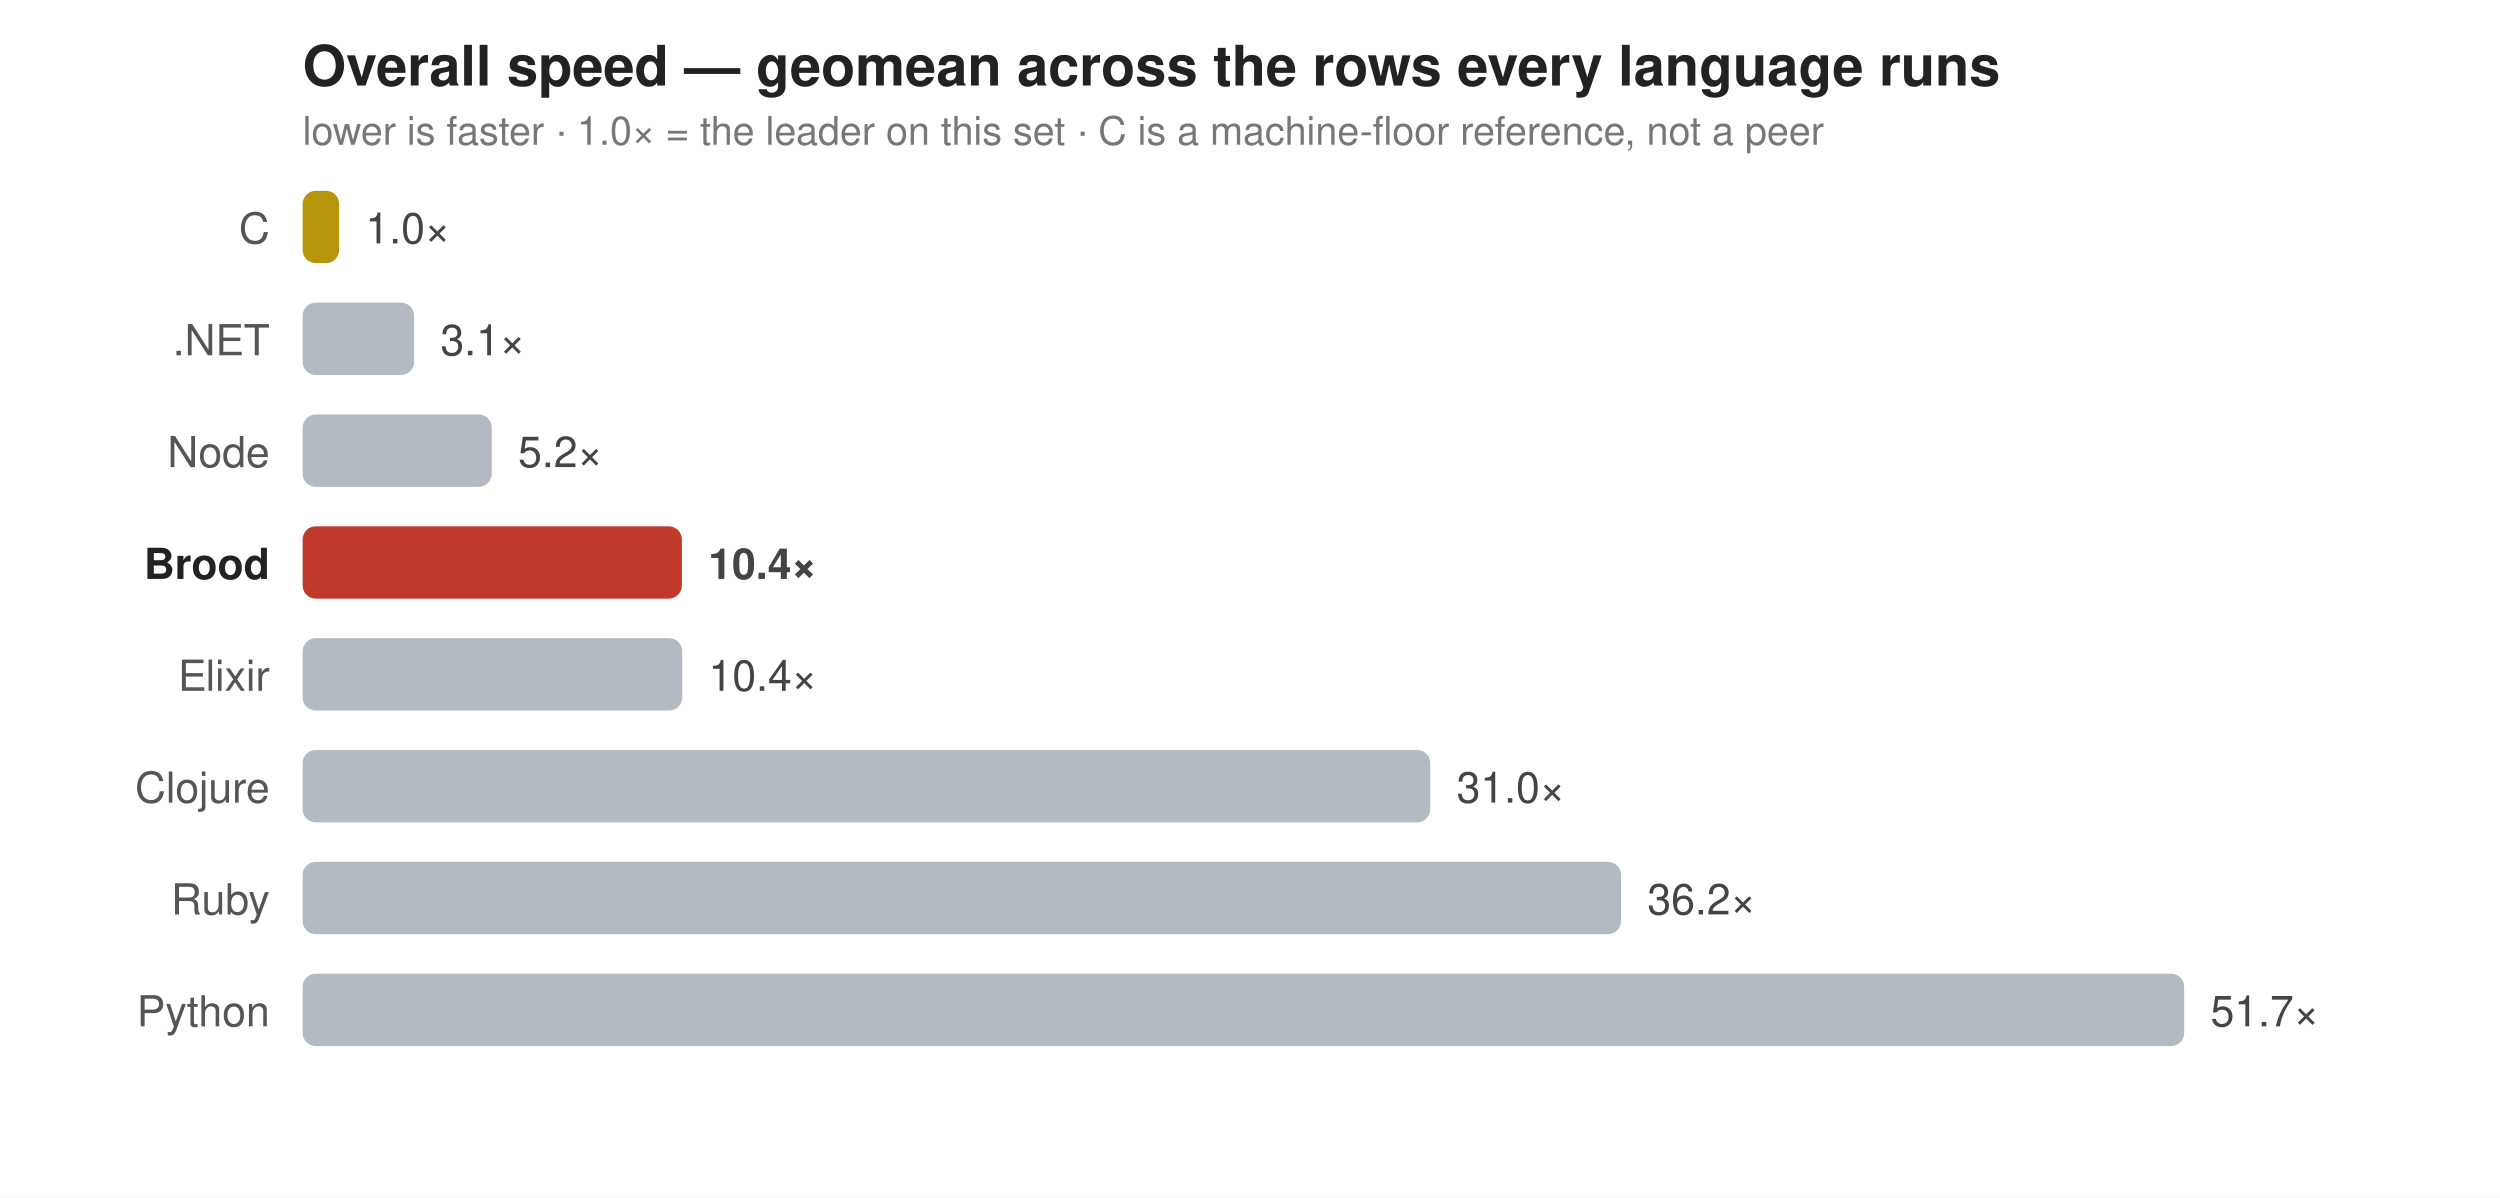
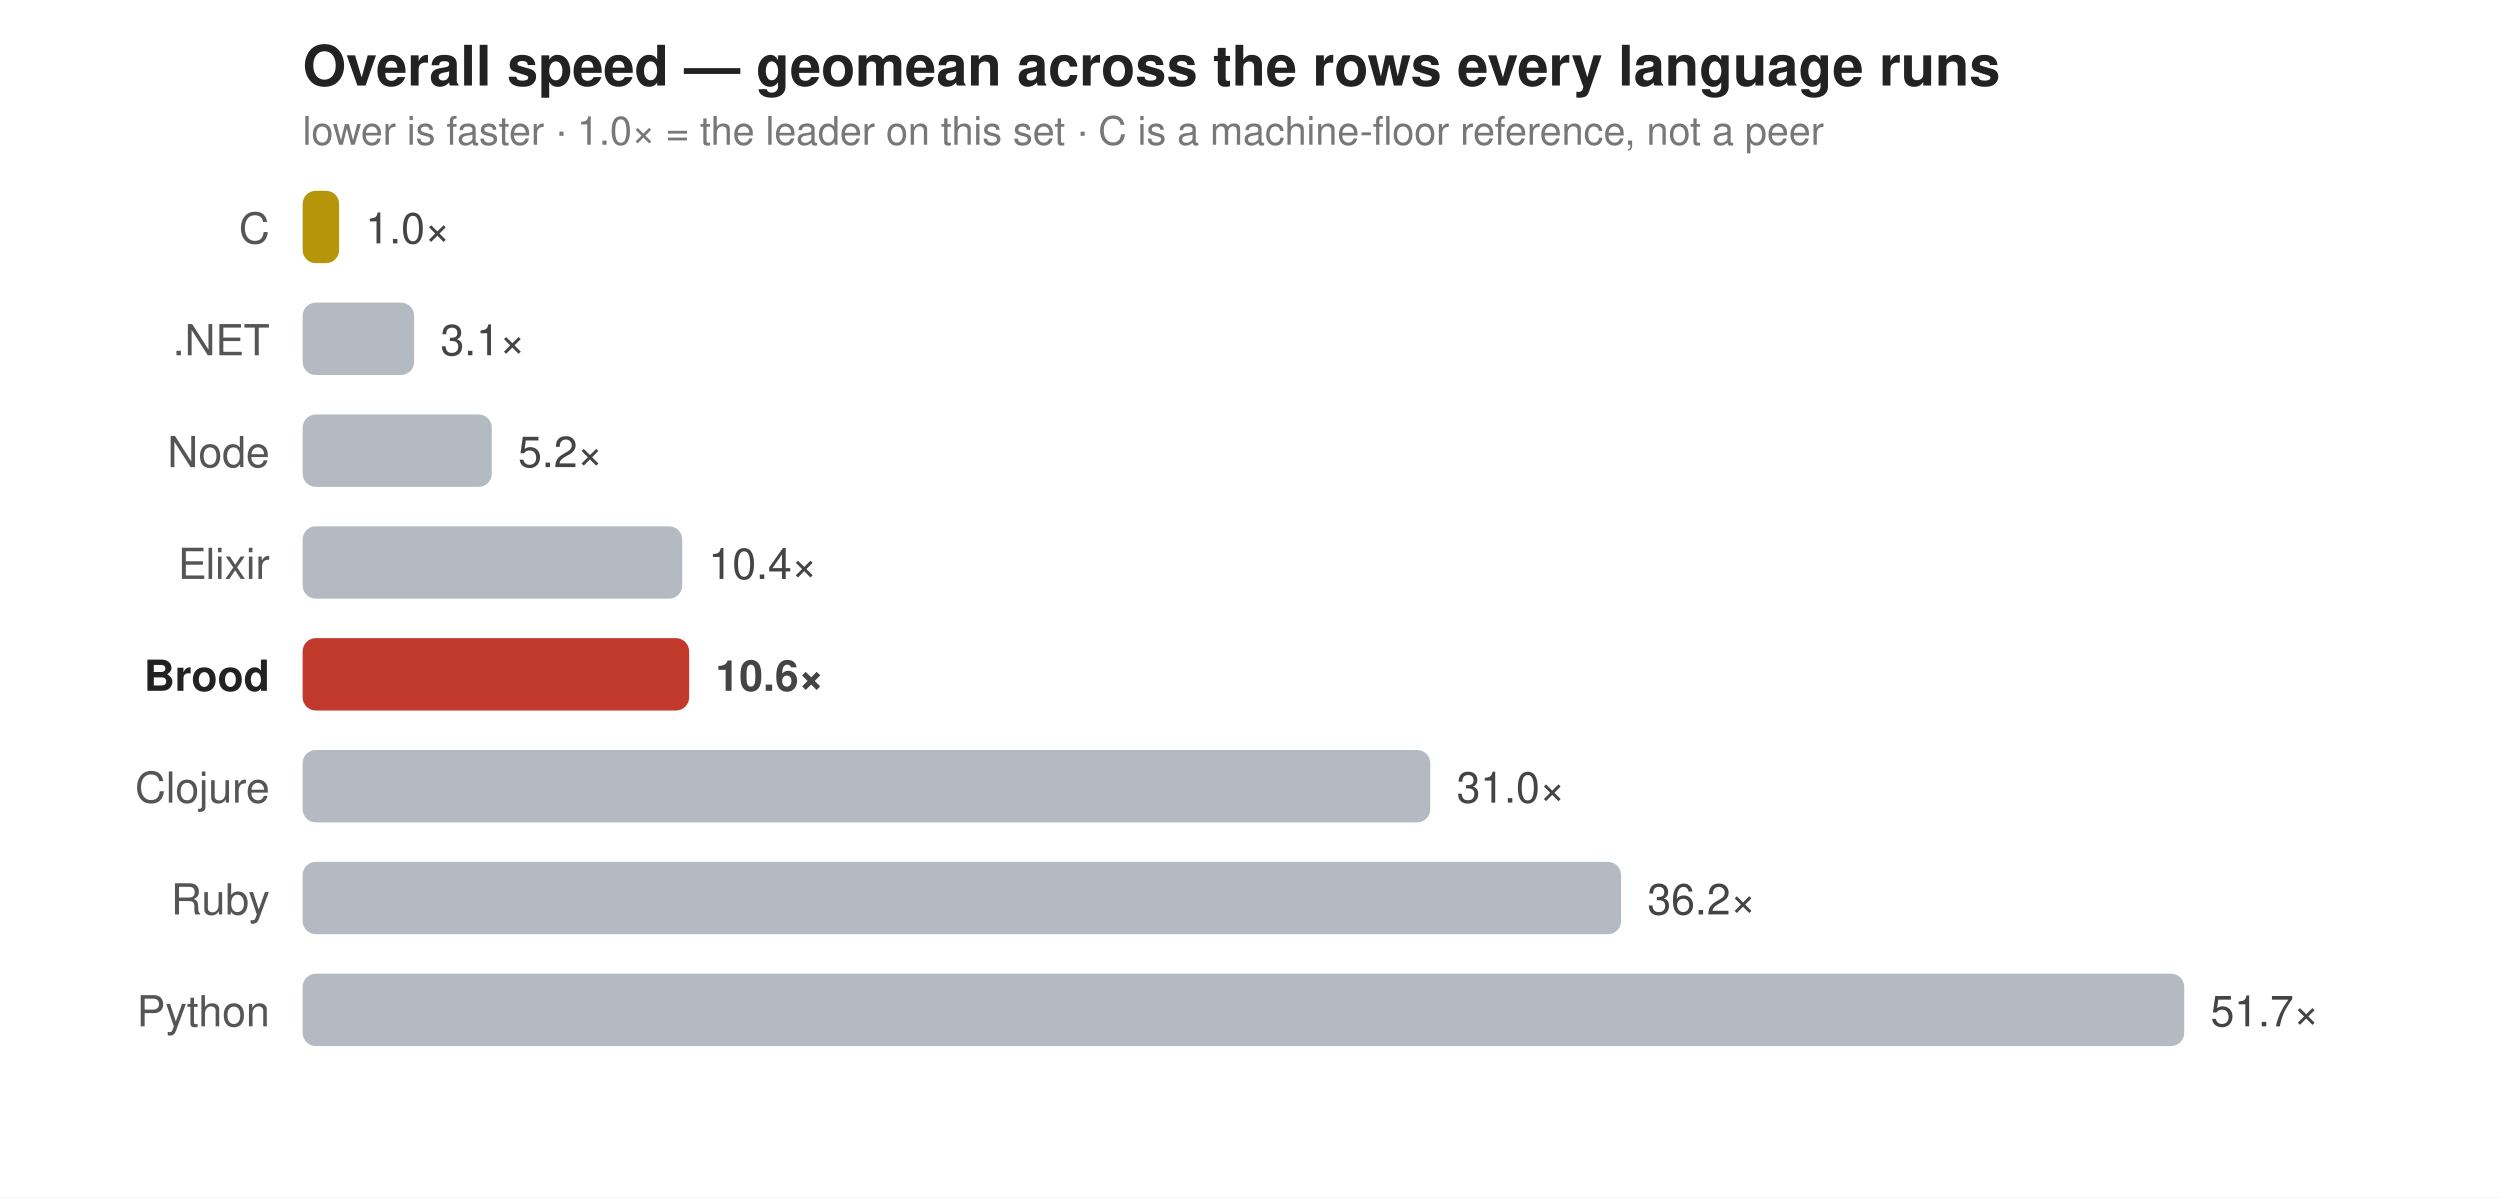
<svg xmlns="http://www.w3.org/2000/svg" width="760" height="364" viewBox="0 0 760 364" font-family="system-ui,Segoe UI,Helvetica,Arial,sans-serif">
  <rect width="760" height="364" fill="#ffffff" />
  <text x="92" y="26" font-size="17" font-weight="700" fill="#222">Overall speed — geomean across the rows every language runs</text>
  <text x="92" y="44" font-size="12" fill="#777">lower is faster · 1.0× = the leader on this set · C is a machine-floor reference, not a peer</text>
  <rect x="92" y="58" width="11.1" height="22" rx="4" fill="#b7950b" />
  <text x="82" y="74" text-anchor="end" font-size="13" font-weight="500" fill="#555">C</text>
  <text x="111.1" y="74" font-size="13" font-weight="400" fill="#444">1.0×</text>
  <rect x="92" y="92" width="33.9" height="22" rx="4" fill="#b3bac1" />
  <text x="82" y="108" text-anchor="end" font-size="13" font-weight="500" fill="#555">.NET</text>
  <text x="133.9" y="108" font-size="13" font-weight="400" fill="#444">3.1×</text>
  <rect x="92" y="126" width="57.5" height="22" rx="4" fill="#b3bac1" />
  <text x="82" y="142" text-anchor="end" font-size="13" font-weight="500" fill="#555">Node</text>
  <text x="157.5" y="142" font-size="13" font-weight="400" fill="#444">5.2×</text>
-   <rect x="92" y="160" width="115.3" height="22" rx="4" fill="#c0392b" />
-   <text x="82" y="176" text-anchor="end" font-size="13" font-weight="700" fill="#222">Brood</text>
-   <text x="215.3" y="176" font-size="13" font-weight="700" fill="#444">10.4×</text>
-   <rect x="92" y="194" width="115.4" height="22" rx="4" fill="#b3bac1" />
-   <text x="82" y="210" text-anchor="end" font-size="13" font-weight="500" fill="#555">Elixir</text>
-   <text x="215.4" y="210" font-size="13" font-weight="400" fill="#444">10.4×</text>
+   <rect x="92" y="160" width="115.4" height="22" rx="4" fill="#b3bac1" />
+   <text x="82" y="176" text-anchor="end" font-size="13" font-weight="500" fill="#555">Elixir</text>
+   <text x="215.4" y="176" font-size="13" font-weight="400" fill="#444">10.4×</text>
+   <rect x="92" y="194" width="117.5" height="22" rx="4" fill="#c0392b" />
+   <text x="82" y="210" text-anchor="end" font-size="13" font-weight="700" fill="#222">Brood</text>
+   <text x="217.5" y="210" font-size="13" font-weight="700" fill="#444">10.6×</text>
  <rect x="92" y="228" width="342.8" height="22" rx="4" fill="#b3bac1" />
  <text x="82" y="244" text-anchor="end" font-size="13" font-weight="500" fill="#555">Clojure</text>
  <text x="442.8" y="244" font-size="13" font-weight="400" fill="#444">31.0×</text>
  <rect x="92" y="262" width="400.8" height="22" rx="4" fill="#b3bac1" />
  <text x="82" y="278" text-anchor="end" font-size="13" font-weight="500" fill="#555">Ruby</text>
  <text x="500.8" y="278" font-size="13" font-weight="400" fill="#444">36.2×</text>
  <rect x="92" y="296" width="572.0" height="22" rx="4" fill="#b3bac1" />
  <text x="82" y="312" text-anchor="end" font-size="13" font-weight="500" fill="#555">Python</text>
  <text x="672.0" y="312" font-size="13" font-weight="400" fill="#444">51.7×</text>
</svg>
